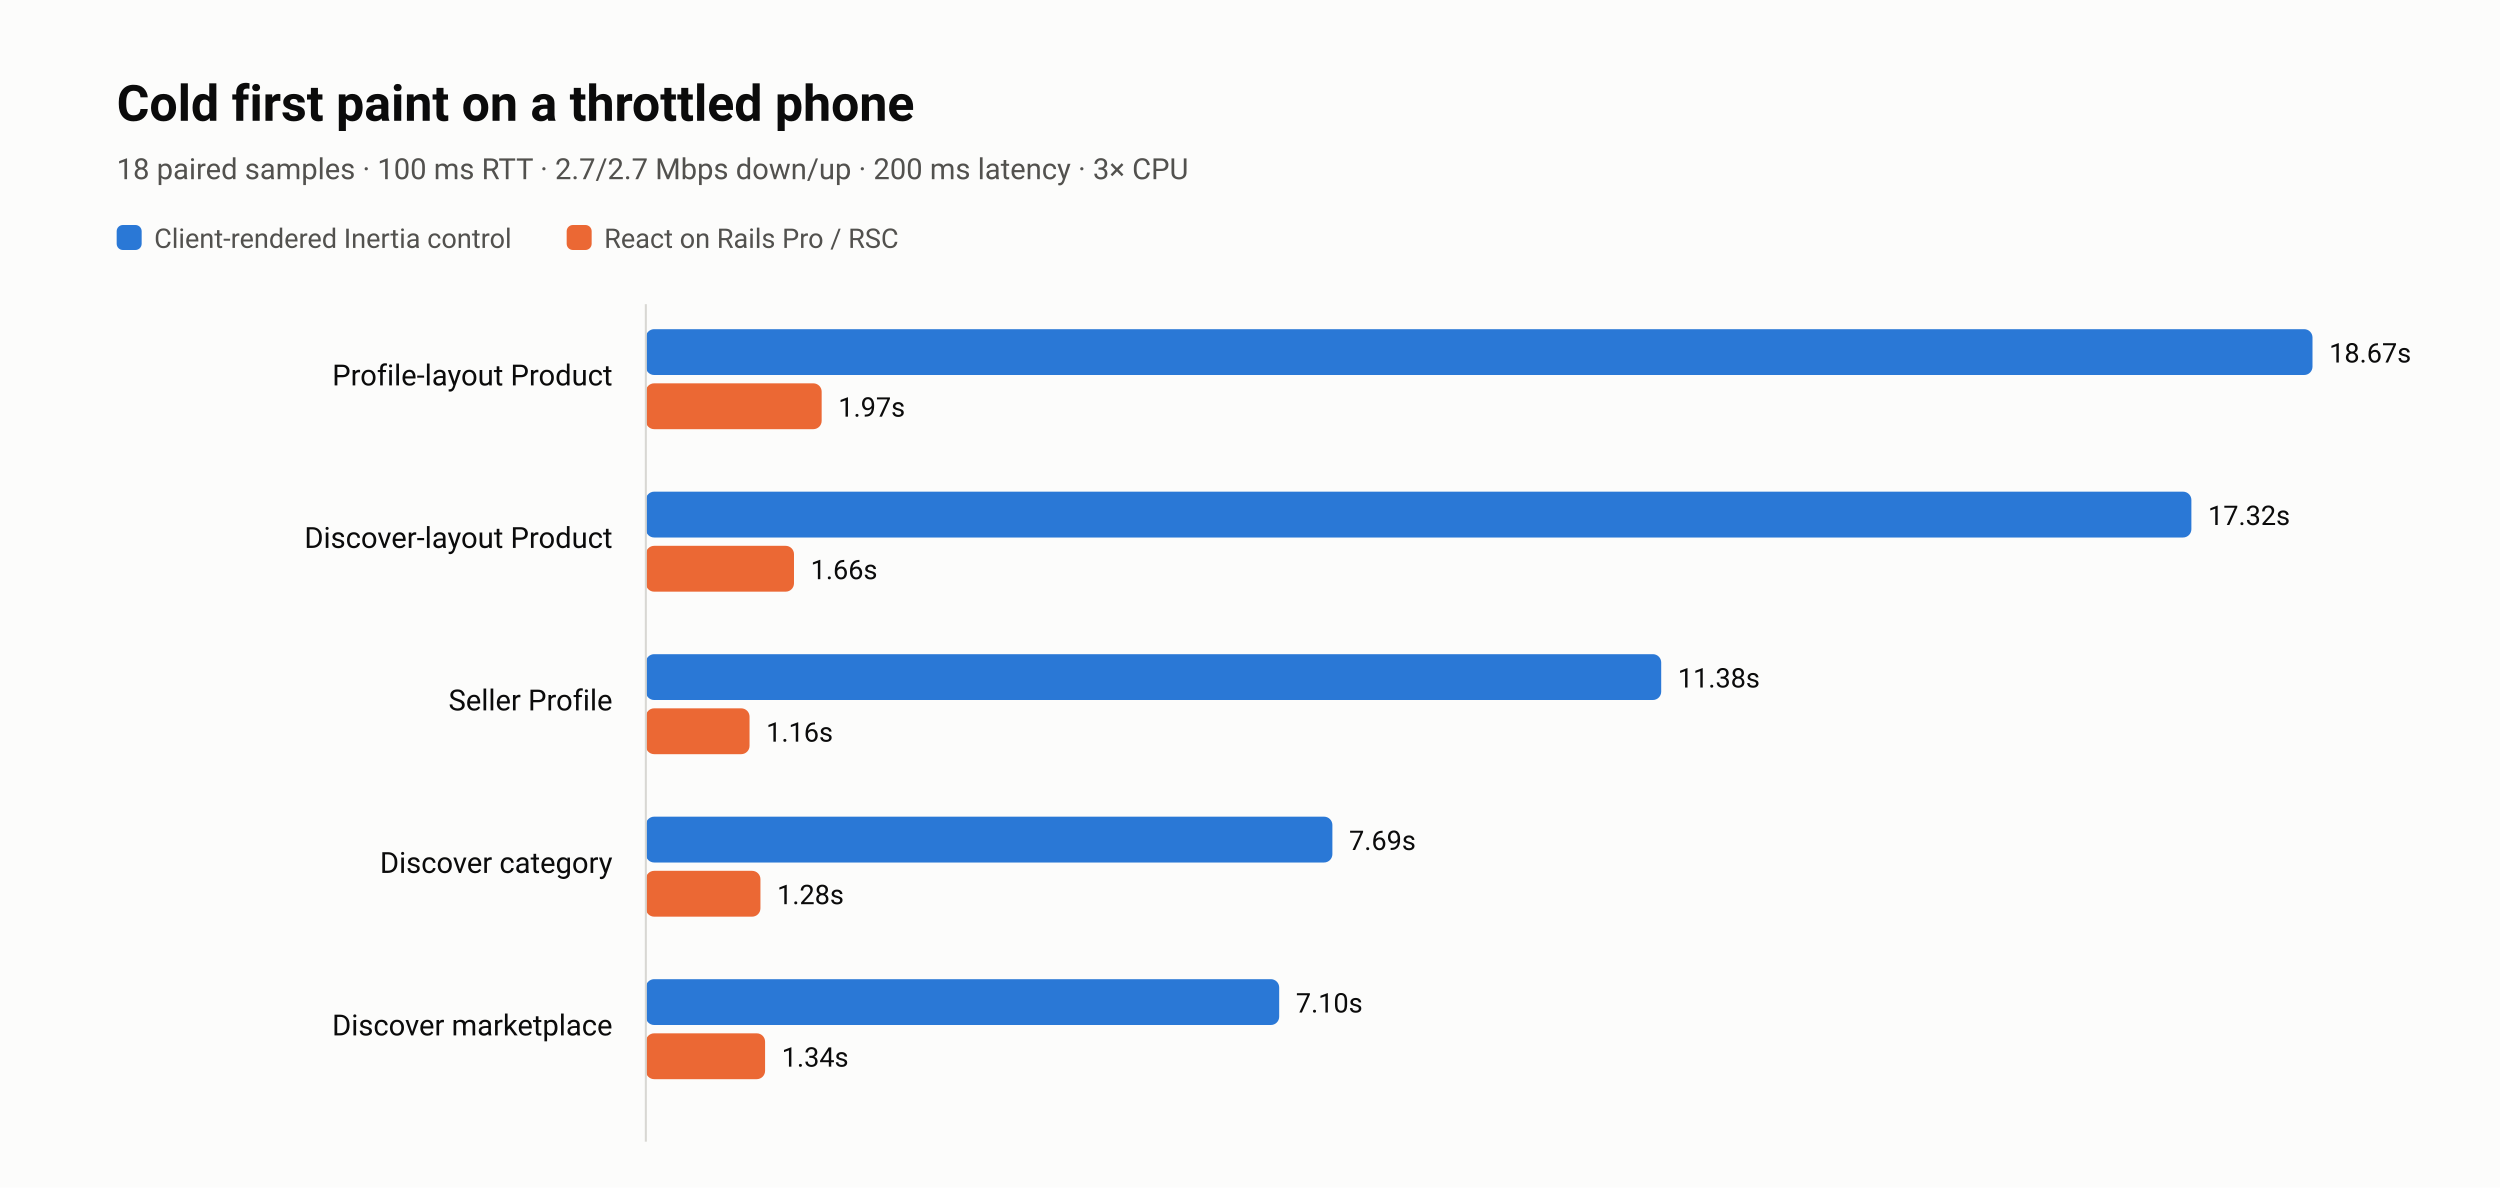
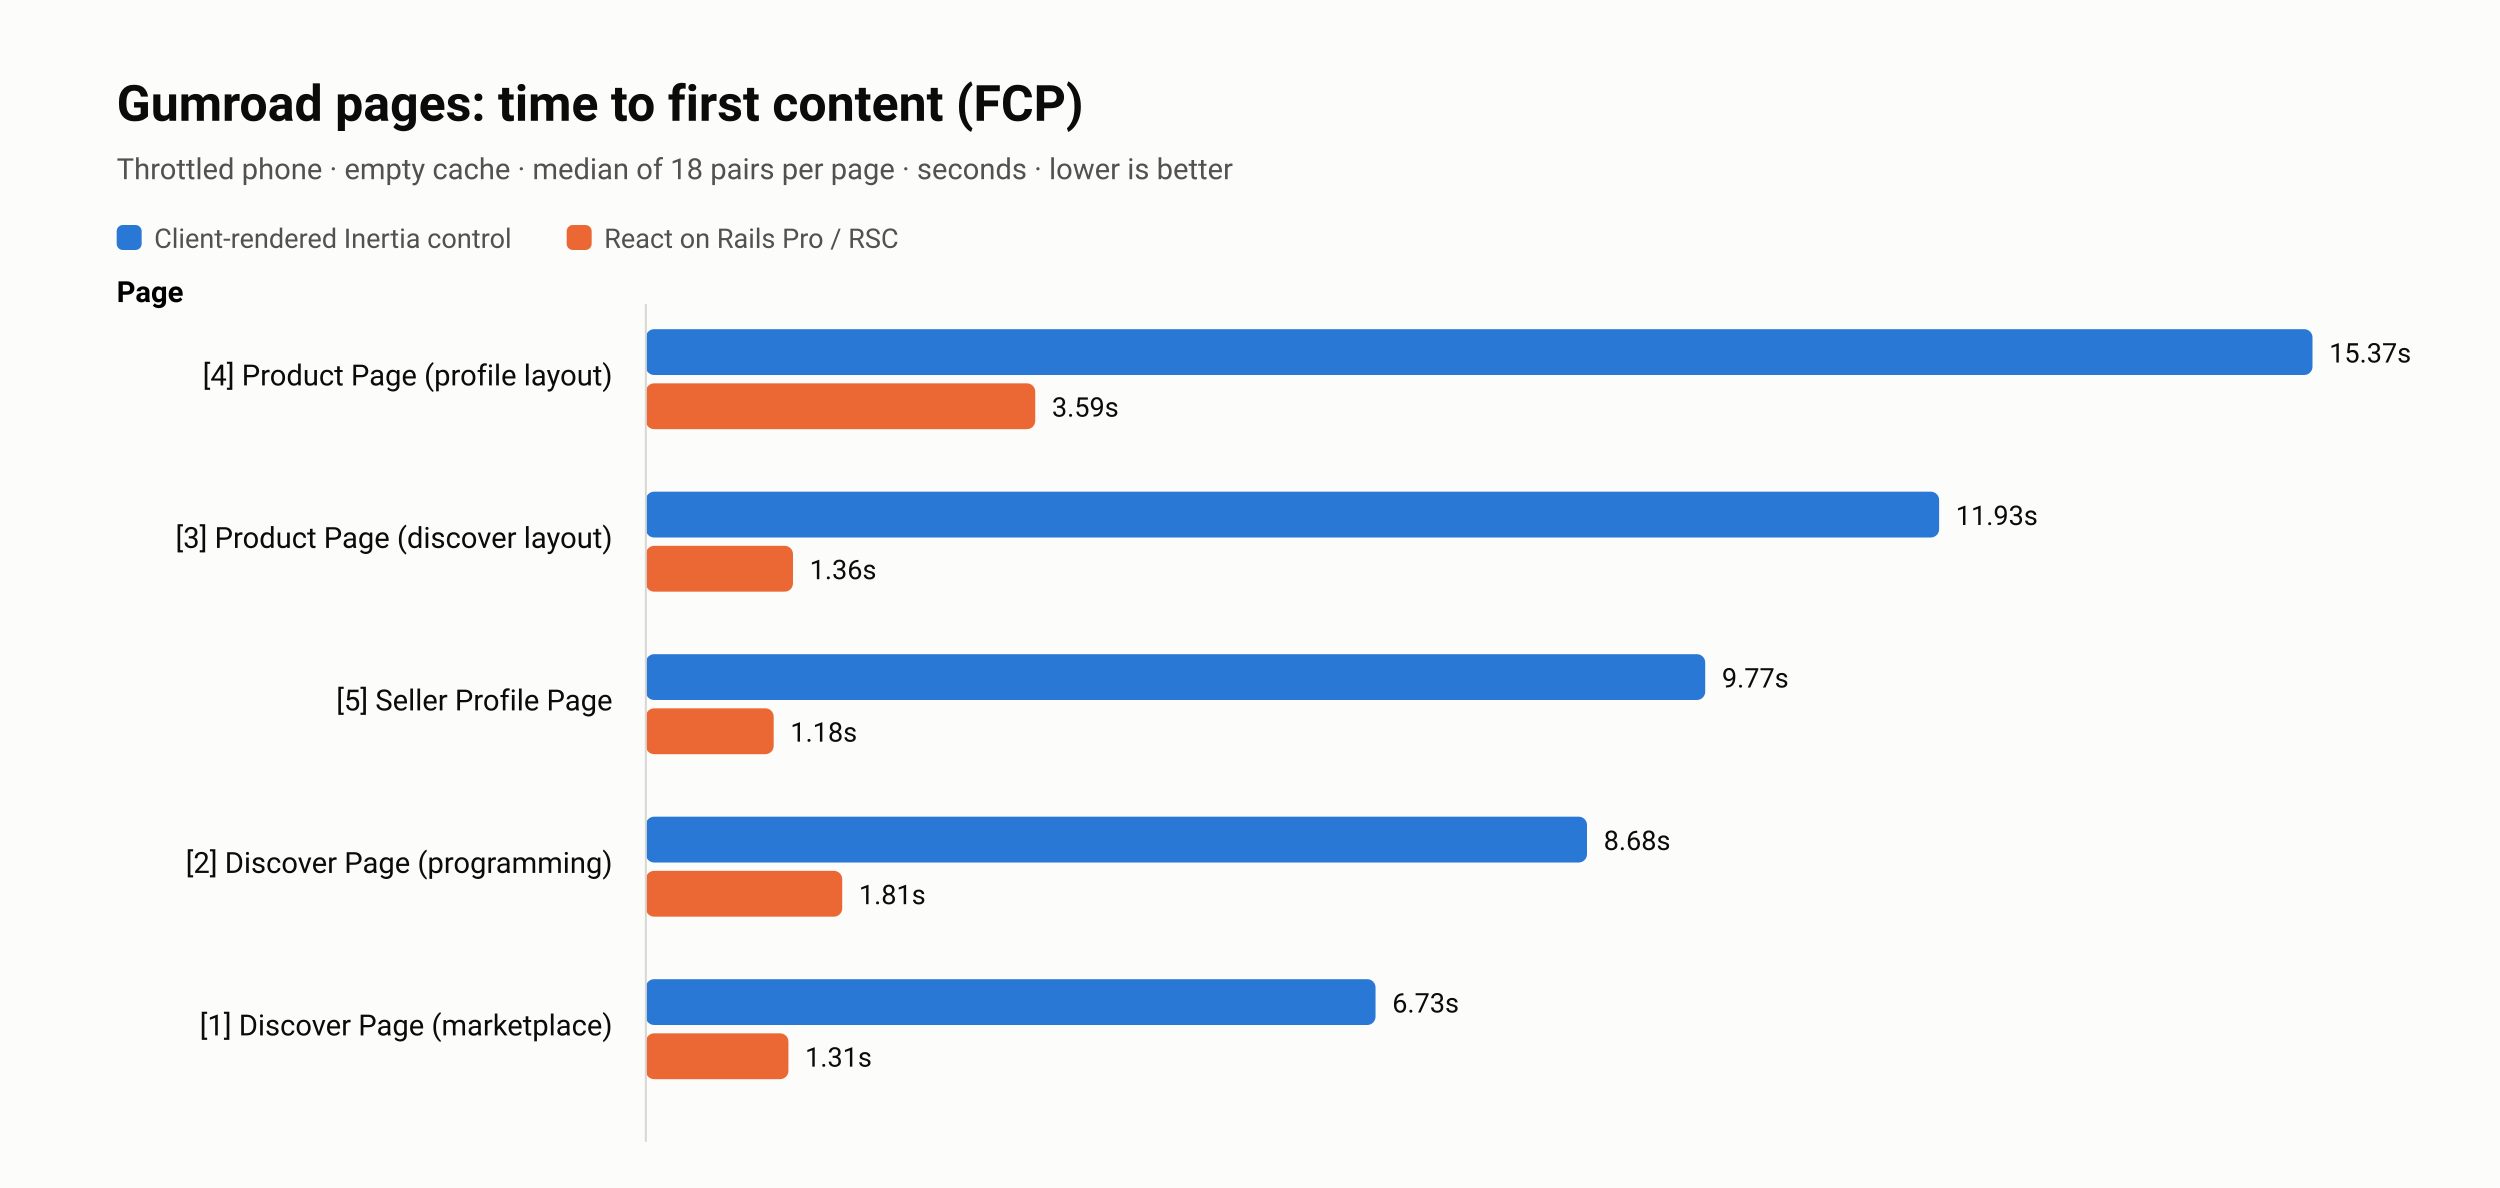
- <svg xmlns="http://www.w3.org/2000/svg" viewBox="0 0 1200 570" font-family="ui-sans-serif,-apple-system,'Segoe UI',Roboto,Helvetica,Arial,sans-serif" role="img" aria-labelledby="title description">
-   <rect width="1200" height="570" fill="#fcfcfb" />
-   <text x="56" y="58" font-size="24" font-weight="650" fill="#0b0b0b">Cold first paint on a throttled phone</text>
-   <text x="56" y="86" font-size="14" fill="#52514e">18 paired samples · 100 ms RTT · 2.7/2.7 Mbps down/up · 200 ms latency · 3× CPU</text>
-   <rect x="56" y="108" width="12" height="12" rx="3" fill="#2a78d6" />
-   <text x="74" y="119" font-size="13" fill="#52514e">Client-rendered Inertia control</text>
-   <rect x="272" y="108" width="12" height="12" rx="3" fill="#eb6834" />
-   <text x="290" y="119" font-size="13" fill="#52514e">React on Rails Pro / RSC</text>
-   <text x="294" y="185" font-size="14" fill="#0b0b0b" text-anchor="end">Profile-layout Product</text>
-   <rect x="310" y="158" width="800" height="22" rx="4" fill="#2a78d6" />
-   <text x="1118" y="174" font-size="13" fill="#0b0b0b">18.67s</text>
-   <rect x="310" y="184" width="84.4" height="22" rx="4" fill="#eb6834" />
-   <text x="402.4" y="200" font-size="13" fill="#0b0b0b">1.97s</text>
-   <text x="294" y="263" font-size="14" fill="#0b0b0b" text-anchor="end">Discover-layout Product</text>
-   <rect x="310" y="236" width="741.863" height="22" rx="4" fill="#2a78d6" />
-   <text x="1059.863" y="252" font-size="13" fill="#0b0b0b">17.32s</text>
-   <rect x="310" y="262" width="71.119" height="22" rx="4" fill="#eb6834" />
-   <text x="389.119" y="278" font-size="13" fill="#0b0b0b">1.66s</text>
-   <text x="294" y="341" font-size="14" fill="#0b0b0b" text-anchor="end">Seller Profile</text>
-   <rect x="310" y="314" width="487.377" height="22" rx="4" fill="#2a78d6" />
-   <text x="805.377" y="330" font-size="13" fill="#0b0b0b">11.38s</text>
-   <rect x="310" y="340" width="49.783" height="22" rx="4" fill="#eb6834" />
-   <text x="367.783" y="356" font-size="13" fill="#0b0b0b">1.16s</text>
-   <text x="294" y="419" font-size="14" fill="#0b0b0b" text-anchor="end">Discover category</text>
-   <rect x="310" y="392" width="329.545" height="22" rx="4" fill="#2a78d6" />
-   <text x="647.545" y="408" font-size="13" fill="#0b0b0b">7.69s</text>
-   <rect x="310" y="418" width="55.01" height="22" rx="4" fill="#eb6834" />
-   <text x="373.01" y="434" font-size="13" fill="#0b0b0b">1.28s</text>
-   <text x="294" y="497" font-size="14" fill="#0b0b0b" text-anchor="end">Discover marketplace</text>
-   <rect x="310" y="470" width="304.011" height="22" rx="4" fill="#2a78d6" />
-   <text x="622.011" y="486" font-size="13" fill="#0b0b0b">7.10s</text>
-   <rect x="310" y="496" width="57.238" height="22" rx="4" fill="#eb6834" />
-   <text x="375.238" y="512" font-size="13" fill="#0b0b0b">1.34s</text>
-   <line x1="310" y1="146" x2="310" y2="548" stroke="#d8d7d3" />
+ <svg xmlns="http://www.w3.org/2000/svg" aria-labelledby="title description" font-family="ui-sans-serif,-apple-system,'Segoe UI',Roboto,Helvetica,Arial,sans-serif" viewBox="0 0 1200 570">
+   <path fill="#fcfcfb" d="M0 0h1200v570H0z" />
+   <text x="56" y="58" fill="#0b0b0b" font-size="24" font-weight="650">Gumroad pages: time to first content (FCP)</text>
+   <text x="56" y="86" fill="#52514e" font-size="14">Throttled phone · empty cache · median of 18 pairs per page · seconds · lower is better</text>
+   <text x="56" y="145" font-size="14" font-weight="650">Page</text>
+   <rect width="12" height="12" x="56" y="108" fill="#2a78d6" rx="3" />
+   <text x="74" y="119" fill="#52514e" font-size="13">Client-rendered Inertia control</text>
+   <rect width="12" height="12" x="272" y="108" fill="#eb6834" rx="3" />
+   <text x="290" y="119" fill="#52514e" font-size="13">React on Rails Pro / RSC</text>
+   <text x="294" y="185" fill="#0b0b0b" font-size="14" text-anchor="end">[4] Product Page (profile layout)</text>
+   <rect width="800" height="22" x="310" y="158" fill="#2a78d6" rx="4" />
+   <text x="1118" y="174" fill="#0b0b0b" font-size="13">15.37s</text>
+   <rect width="186.922" height="22" x="310" y="184" fill="#eb6834" rx="4" />
+   <text x="504.922" y="200" fill="#0b0b0b" font-size="13">3.59s</text>
+   <text x="294" y="263" fill="#0b0b0b" font-size="14" text-anchor="end">[3] Product Page (discover layout)</text>
+   <rect width="620.782" height="22" x="310" y="236" fill="#2a78d6" rx="4" />
+   <text x="938.782" y="252" fill="#0b0b0b" font-size="13">11.93s</text>
+   <rect width="70.636" height="22" x="310" y="262" fill="#eb6834" rx="4" />
+   <text x="388.636" y="278" fill="#0b0b0b" font-size="13">1.36s</text>
+   <text x="294" y="341" fill="#0b0b0b" font-size="14" text-anchor="end">[5] Seller Profile Page</text>
+   <rect width="508.504" height="22" x="310" y="314" fill="#2a78d6" rx="4" />
+   <text x="826.504" y="330" fill="#0b0b0b" font-size="13">9.77s</text>
+   <rect width="61.37" height="22" x="310" y="340" fill="#eb6834" rx="4" />
+   <text x="379.37" y="356" fill="#0b0b0b" font-size="13">1.18s</text>
+   <text x="294" y="419" fill="#0b0b0b" font-size="14" text-anchor="end">[2] Discover Page (programming)</text>
+   <rect width="451.767" height="22" x="310" y="392" fill="#2a78d6" rx="4" />
+   <text x="769.767" y="408" fill="#0b0b0b" font-size="13">8.68s</text>
+   <rect width="94.268" height="22" x="310" y="418" fill="#eb6834" rx="4" />
+   <text x="412.268" y="434" fill="#0b0b0b" font-size="13">1.81s</text>
+   <text x="294" y="497" fill="#0b0b0b" font-size="14" text-anchor="end">[1] Discover Page (marketplace)</text>
+   <rect width="350.264" height="22" x="310" y="470" fill="#2a78d6" rx="4" />
+   <text x="668.264" y="486" fill="#0b0b0b" font-size="13">6.73s</text>
+   <rect width="68.449" height="22" x="310" y="496" fill="#eb6834" rx="4" />
+   <text x="386.449" y="512" fill="#0b0b0b" font-size="13">1.31s</text>
+   <path stroke="#d8d7d3" d="M310 146v402" />
</svg>
